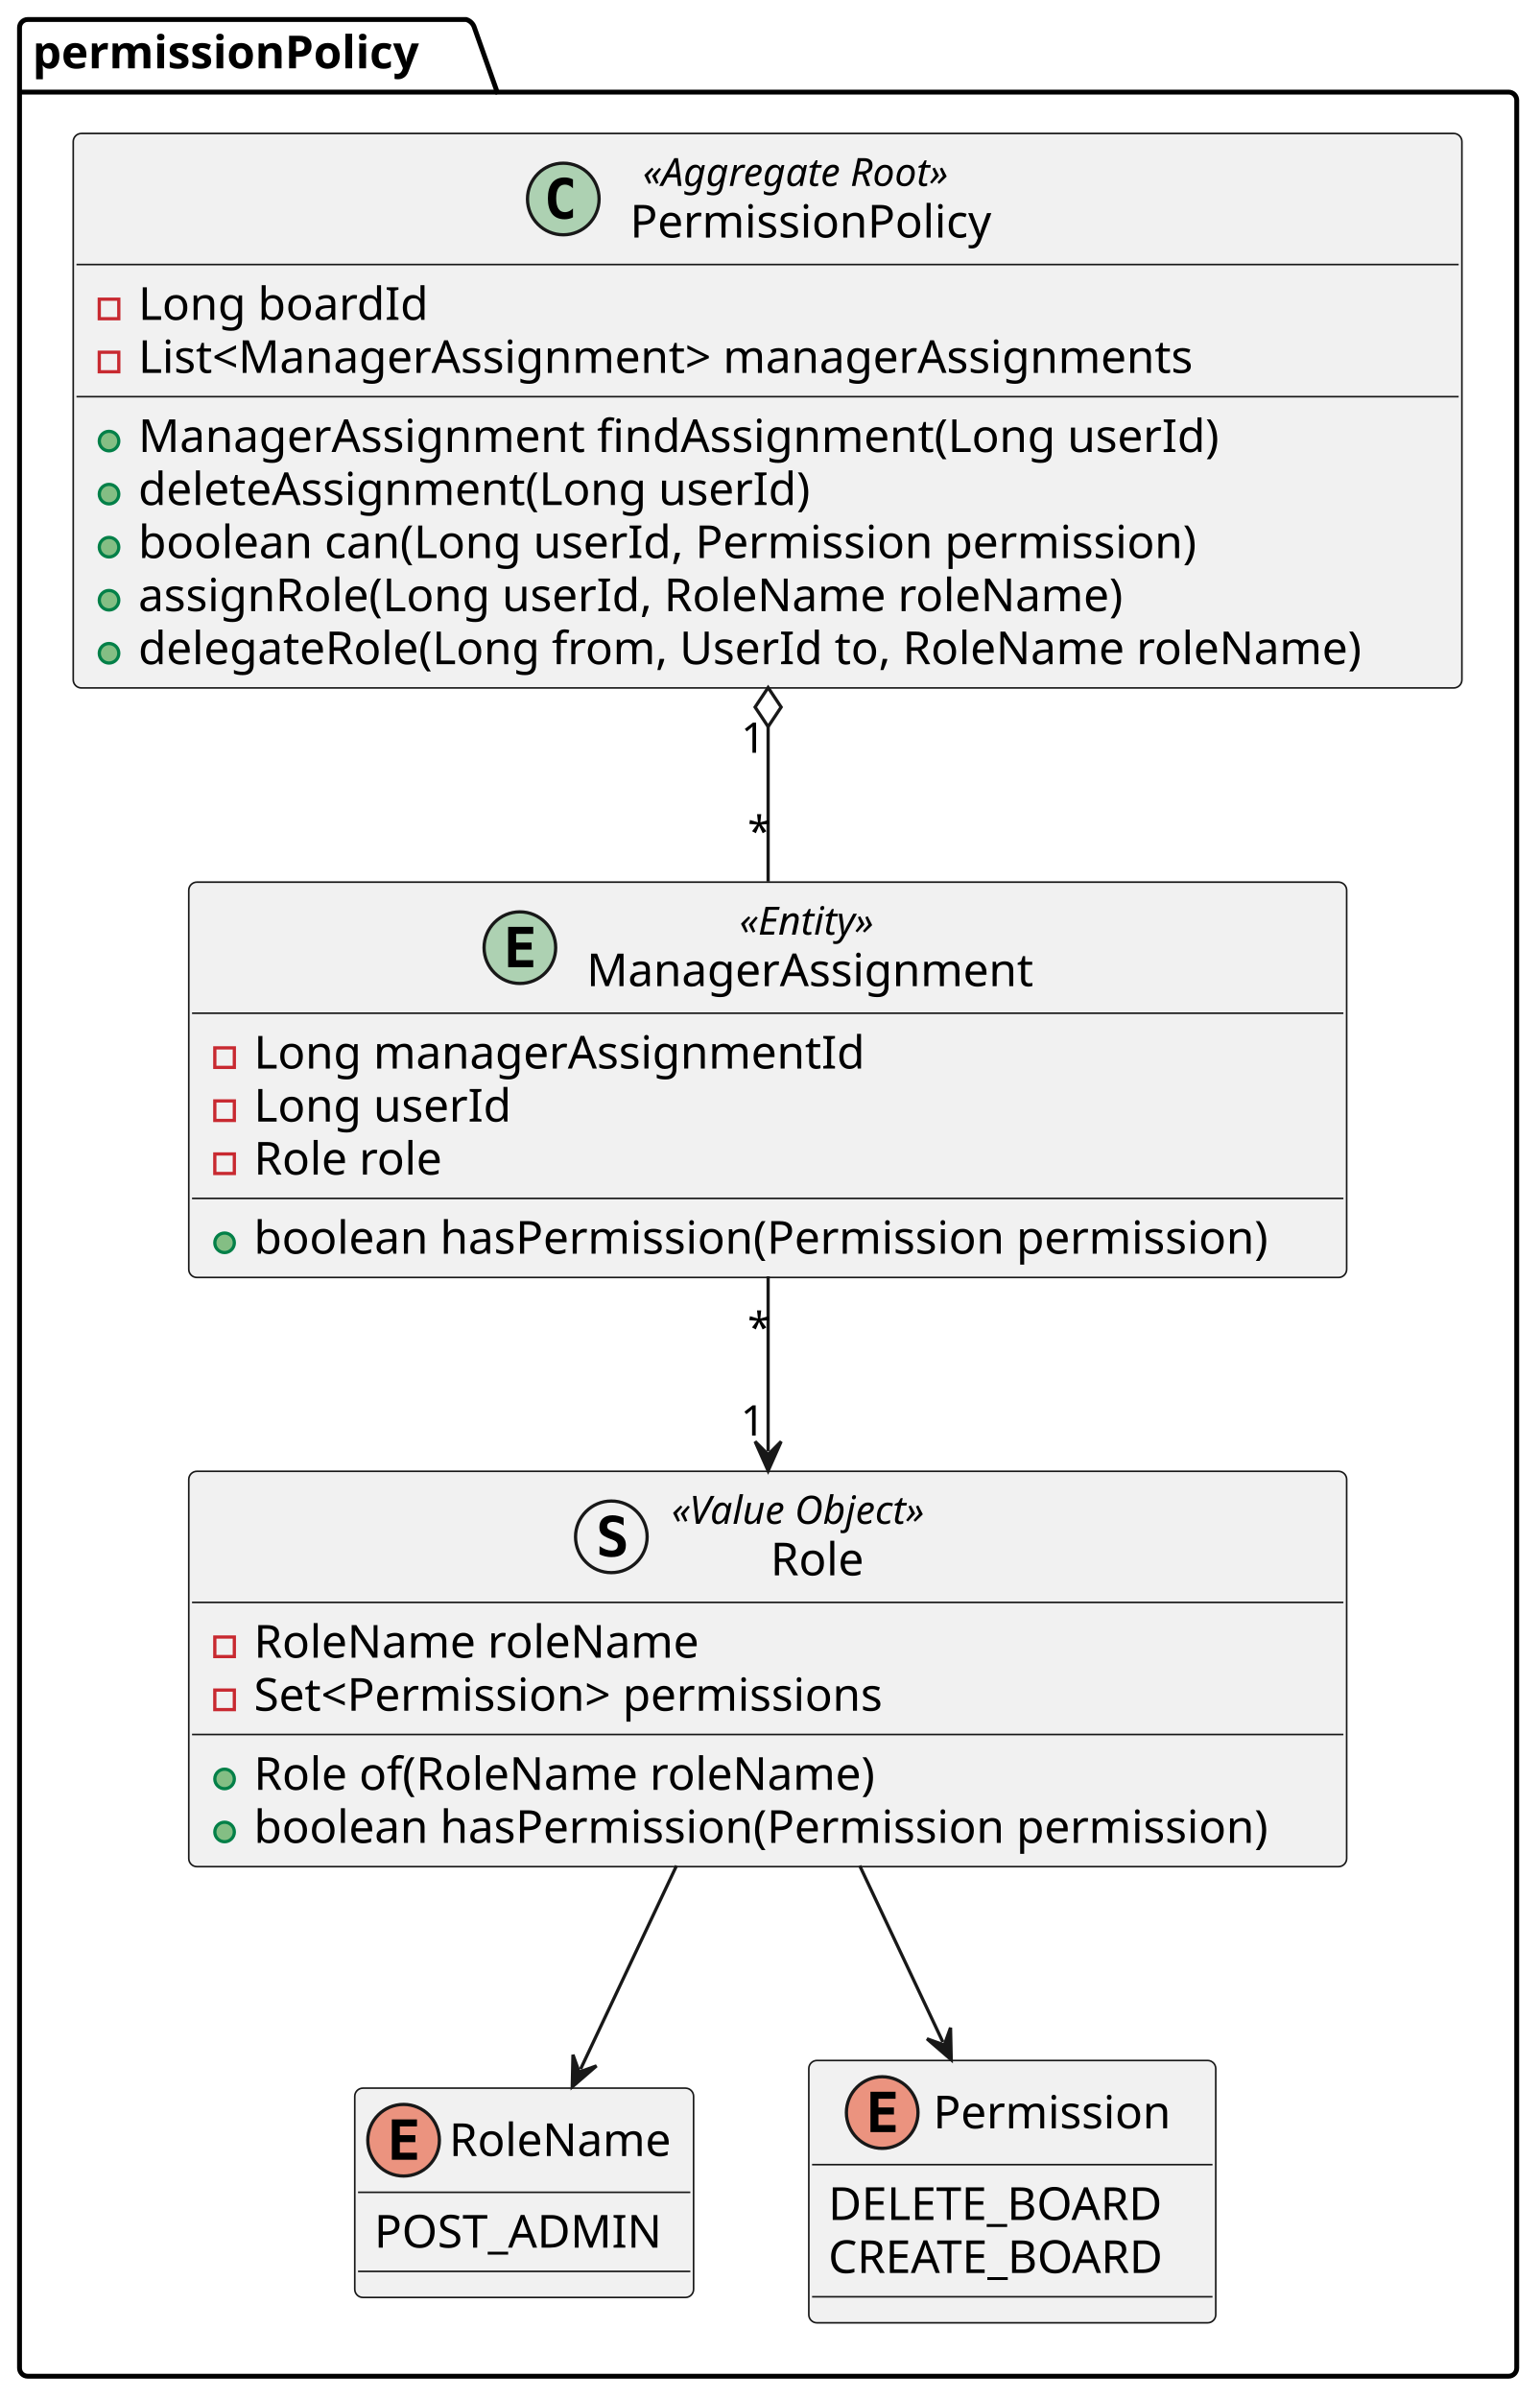
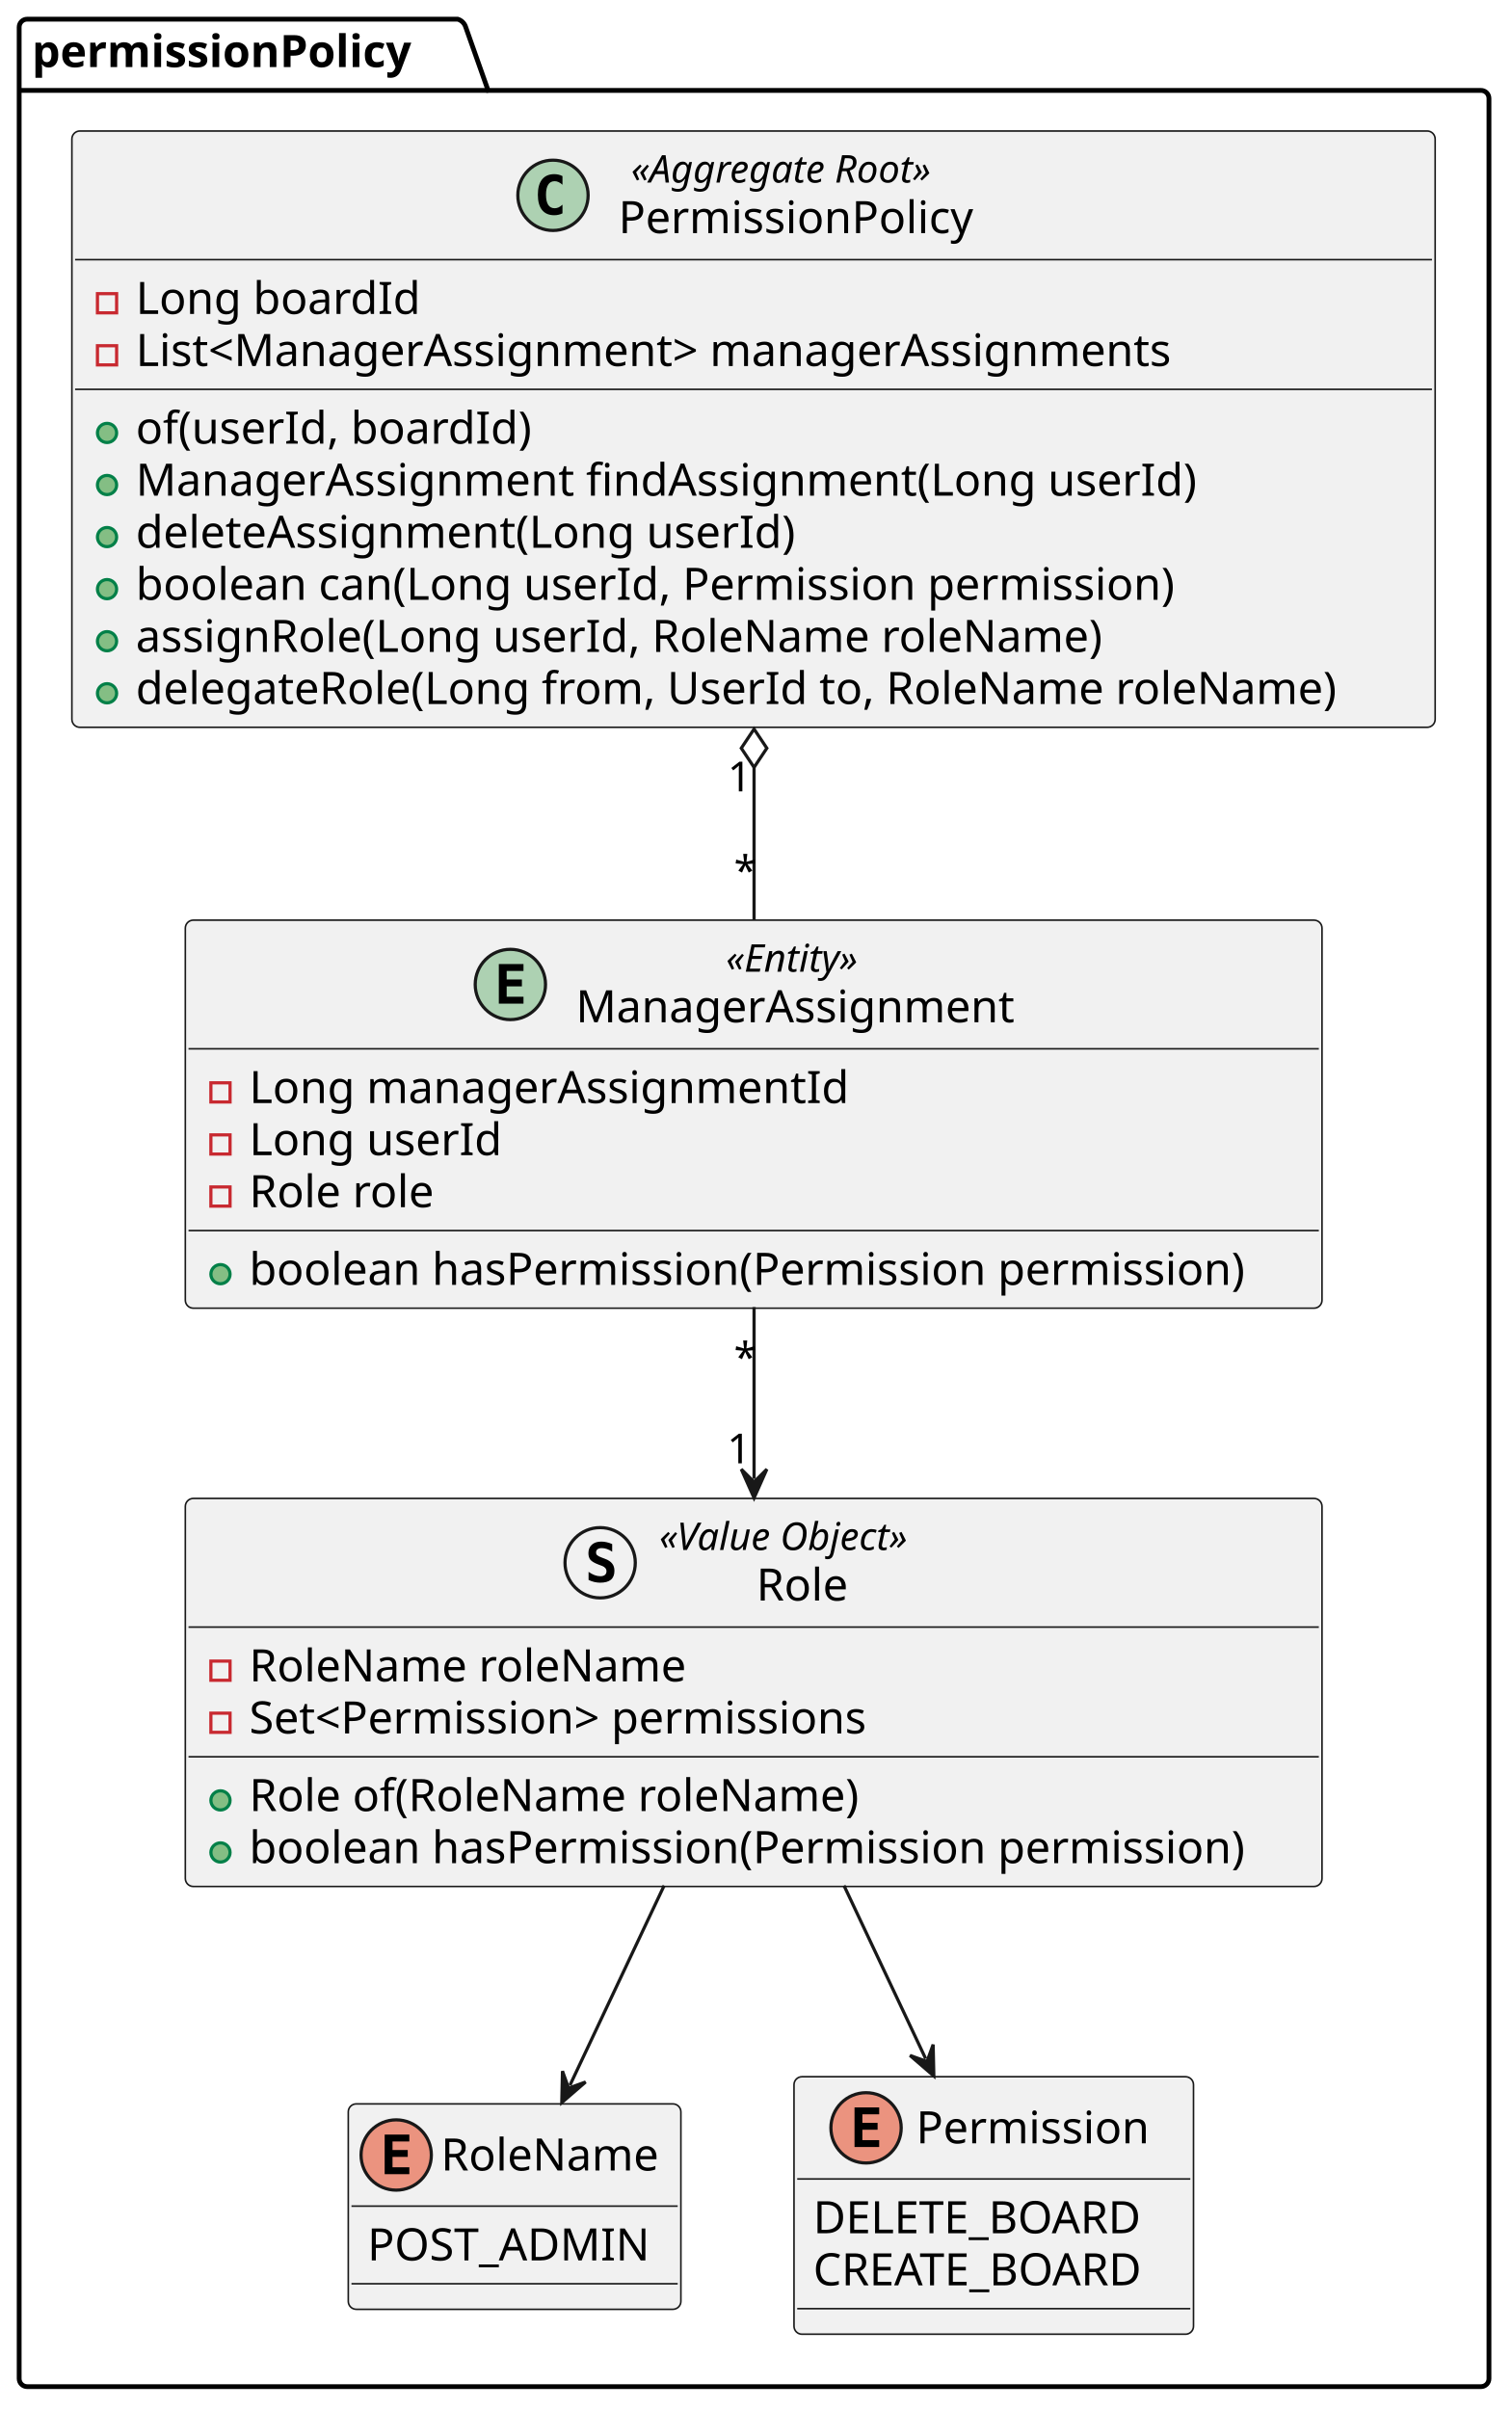
- <svg xmlns="http://www.w3.org/2000/svg" contentStyleType="text/css" data-diagram-type="CLASS" height="737px" preserveAspectRatio="none" style="width:473px;height:737px;background:#FFFFFF;" version="1.1" viewBox="0 0 473 737" width="473px" zoomAndPan="magnify">
+ <svg xmlns="http://www.w3.org/2000/svg" contentStyleType="text/css" data-diagram-type="CLASS" height="754px" preserveAspectRatio="none" style="width:473px;height:754px;background:#FFFFFF;" version="1.1" viewBox="0 0 473 754" width="473px" zoomAndPan="magnify">
  <defs />
  <g>
    <g class="cluster" data-entity="permissionPolicy" data-source-line="1" data-uid="ent0002" id="cluster_permissionPolicy">
-       <path d="M8.5,6 L143.259,6 A3.75,3.75 0 0 1 145.759,8.5 L152.759,28.297 L463.5,28.297 A2.5,2.5 0 0 1 466,30.797 L466,727.5 A2.5,2.5 0 0 1 463.5,730 L8.5,730 A2.5,2.5 0 0 1 6,727.5 L6,8.5 A2.5,2.5 0 0 1 8.5,6" fill="none" style="stroke:#000000;stroke-width:1.5;" />
+       <path d="M8.5,6 L143.259,6 A3.75,3.75 0 0 1 145.759,8.5 L152.759,28.297 L463.5,28.297 A2.5,2.5 0 0 1 466,30.797 L466,744.5 A2.5,2.5 0 0 1 463.5,747 L8.5,747 A2.5,2.5 0 0 1 6,744.5 L6,8.5 A2.5,2.5 0 0 1 8.5,6" fill="none" style="stroke:#000000;stroke-width:1.5;" />
      <line style="stroke:#000000;stroke-width:1.5;" x1="6" x2="152.759" y1="28.297" y2="28.297" />
      <text fill="#000000" font-family="sans-serif" font-size="14" font-weight="bold" lengthAdjust="spacing" textLength="133.759" x="10" y="20.995">permissionPolicy</text>
    </g>
    <g class="entity" data-entity="PermissionPolicy" data-source-line="2" data-uid="ent0003" id="entity_PermissionPolicy">
-       <rect fill="#F1F1F1" height="170.344" rx="2.5" ry="2.5" style="stroke:#181818;stroke-width:0.5;" width="426.661" x="22.5" y="41" />
+       <rect fill="#F1F1F1" height="186.641" rx="2.5" ry="2.5" style="stroke:#181818;stroke-width:0.5;" width="426.661" x="22.5" y="41" />
      <ellipse cx="173.068" cy="61.133" fill="#ADD1B2" rx="11" ry="11" style="stroke:#181818;stroke-width:1;" />
      <path d="M176.037,66.773 Q175.459,67.07 174.818,67.211 Q174.178,67.367 173.475,67.367 Q170.975,67.367 169.647,65.727 Q168.334,64.07 168.334,60.945 Q168.334,57.82 169.647,56.164 Q170.975,54.508 173.475,54.508 Q174.178,54.508 174.818,54.664 Q175.475,54.82 176.037,55.117 L176.037,57.836 Q175.412,57.258 174.818,56.992 Q174.225,56.711 173.6,56.711 Q172.256,56.711 171.568,57.789 Q170.881,58.852 170.881,60.945 Q170.881,63.039 171.568,64.117 Q172.256,65.18 173.6,65.18 Q174.225,65.18 174.818,64.914 Q175.412,64.633 176.037,64.055 L176.037,66.773 Z " fill="#000000" />
      <text fill="#000000" font-family="sans-serif" font-size="12" font-style="italic" lengthAdjust="spacing" textLength="109.172" x="197.495" y="57.139">«Aggregate Root»</text>
      <text fill="#000000" font-family="sans-serif" font-size="14" lengthAdjust="spacing" textLength="117.024" x="193.568" y="72.964">PermissionPolicy</text>
      <line style="stroke:#181818;stroke-width:0.5;" x1="23.5" x2="448.161" y1="81.266" y2="81.266" />
      <rect fill="none" height="6" style="stroke:#C82930;stroke-width:1;" width="6" x="30.5" y="91.914" />
      <text fill="#000000" font-family="sans-serif" font-size="14" lengthAdjust="spacing" textLength="92.265" x="42.5" y="98.261">Long boardId</text>
      <rect fill="none" height="6" style="stroke:#C82930;stroke-width:1;" width="6" x="30.5" y="108.211" />
      <text fill="#000000" font-family="sans-serif" font-size="14" lengthAdjust="spacing" textLength="348.824" x="42.5" y="114.558">List&lt;ManagerAssignment&gt; managerAssignments</text>
      <line style="stroke:#181818;stroke-width:0.5;" x1="23.5" x2="448.161" y1="121.859" y2="121.859" />
      <ellipse cx="33.5" cy="135.508" fill="#84BE84" rx="3" ry="3" style="stroke:#038048;stroke-width:1;" />
-       <text fill="#000000" font-family="sans-serif" font-size="14" lengthAdjust="spacing" textLength="350.301" x="42.5" y="138.855">ManagerAssignment findAssignment(Long userId)</text>
+       <text fill="#000000" font-family="sans-serif" font-size="14" lengthAdjust="spacing" textLength="130.56" x="42.5" y="138.855">of(userId, boardId)</text>
      <ellipse cx="33.5" cy="151.805" fill="#84BE84" rx="3" ry="3" style="stroke:#038048;stroke-width:1;" />
-       <text fill="#000000" font-family="sans-serif" font-size="14" lengthAdjust="spacing" textLength="219.584" x="42.5" y="155.151">deleteAssignment(Long userId)</text>
+       <text fill="#000000" font-family="sans-serif" font-size="14" lengthAdjust="spacing" textLength="350.301" x="42.5" y="155.151">ManagerAssignment findAssignment(Long userId)</text>
      <ellipse cx="33.5" cy="168.102" fill="#84BE84" rx="3" ry="3" style="stroke:#038048;stroke-width:1;" />
-       <text fill="#000000" font-family="sans-serif" font-size="14" lengthAdjust="spacing" textLength="344.928" x="42.5" y="171.448">boolean can(Long userId, Permission permission)</text>
+       <text fill="#000000" font-family="sans-serif" font-size="14" lengthAdjust="spacing" textLength="219.584" x="42.5" y="171.448">deleteAssignment(Long userId)</text>
      <ellipse cx="33.5" cy="184.398" fill="#84BE84" rx="3" ry="3" style="stroke:#038048;stroke-width:1;" />
-       <text fill="#000000" font-family="sans-serif" font-size="14" lengthAdjust="spacing" textLength="322.239" x="42.5" y="187.745">assignRole(Long userId, RoleName roleName)</text>
+       <text fill="#000000" font-family="sans-serif" font-size="14" lengthAdjust="spacing" textLength="344.928" x="42.5" y="187.745">boolean can(Long userId, Permission permission)</text>
      <ellipse cx="33.5" cy="200.695" fill="#84BE84" rx="3" ry="3" style="stroke:#038048;stroke-width:1;" />
-       <text fill="#000000" font-family="sans-serif" font-size="14" lengthAdjust="spacing" textLength="400.661" x="42.5" y="204.042">delegateRole(Long from, UserId to, RoleName roleName)</text>
+       <text fill="#000000" font-family="sans-serif" font-size="14" lengthAdjust="spacing" textLength="322.239" x="42.5" y="204.042">assignRole(Long userId, RoleName roleName)</text>
+       <ellipse cx="33.5" cy="216.992" fill="#84BE84" rx="3" ry="3" style="stroke:#038048;stroke-width:1;" />
+       <text fill="#000000" font-family="sans-serif" font-size="14" lengthAdjust="spacing" textLength="400.661" x="42.5" y="220.339">delegateRole(Long from, UserId to, RoleName roleName)</text>
    </g>
-     <g class="entity" data-entity="ManagerAssignment" data-source-line="12" data-uid="ent0004" id="entity_ManagerAssignment">
-       <rect fill="#F1F1F1" height="121.453" rx="2.5" ry="2.5" style="stroke:#181818;stroke-width:0.5;" width="355.752" x="58" y="271" />
-       <ellipse cx="159.729" cy="291.133" fill="#ADD1B2" rx="11" ry="11" style="stroke:#181818;stroke-width:1;" />
-       <path d="M163.838,297.133 L156.12,297.133 L156.12,284.742 L163.838,284.742 L163.838,286.898 L158.573,286.898 L158.573,289.57 L163.338,289.57 L163.338,291.727 L158.573,291.727 L158.573,294.977 L163.838,294.977 L163.838,297.133 Z " fill="#000000" />
-       <text fill="#000000" font-family="sans-serif" font-size="12" font-style="italic" lengthAdjust="spacing" textLength="49.846" x="227.203" y="287.139">«Entity»</text>
-       <text fill="#000000" font-family="sans-serif" font-size="14" lengthAdjust="spacing" textLength="143.794" x="180.229" y="302.964">ManagerAssignment</text>
-       <line style="stroke:#181818;stroke-width:0.5;" x1="59" x2="412.752" y1="311.266" y2="311.266" />
-       <rect fill="none" height="6" style="stroke:#C82930;stroke-width:1;" width="6" x="66" y="321.914" />
-       <text fill="#000000" font-family="sans-serif" font-size="14" lengthAdjust="spacing" textLength="196.943" x="78" y="328.261">Long managerAssignmentId</text>
-       <rect fill="none" height="6" style="stroke:#C82930;stroke-width:1;" width="6" x="66" y="338.211" />
-       <text fill="#000000" font-family="sans-serif" font-size="14" lengthAdjust="spacing" textLength="82.127" x="78" y="344.558">Long userId</text>
-       <rect fill="none" height="6" style="stroke:#C82930;stroke-width:1;" width="6" x="66" y="354.508" />
-       <text fill="#000000" font-family="sans-serif" font-size="14" lengthAdjust="spacing" textLength="62.07" x="78" y="360.854">Role role</text>
-       <line style="stroke:#181818;stroke-width:0.5;" x1="59" x2="412.752" y1="368.156" y2="368.156" />
-       <ellipse cx="69" cy="381.805" fill="#84BE84" rx="3" ry="3" style="stroke:#038048;stroke-width:1;" />
-       <text fill="#000000" font-family="sans-serif" font-size="14" lengthAdjust="spacing" textLength="329.752" x="78" y="385.151">boolean hasPermission(Permission permission)</text>
+     <g class="entity" data-entity="ManagerAssignment" data-source-line="13" data-uid="ent0004" id="entity_ManagerAssignment">
+       <rect fill="#F1F1F1" height="121.453" rx="2.5" ry="2.5" style="stroke:#181818;stroke-width:0.5;" width="355.752" x="58" y="288" />
+       <ellipse cx="159.729" cy="308.133" fill="#ADD1B2" rx="11" ry="11" style="stroke:#181818;stroke-width:1;" />
+       <path d="M163.838,314.133 L156.12,314.133 L156.12,301.742 L163.838,301.742 L163.838,303.898 L158.573,303.898 L158.573,306.57 L163.338,306.57 L163.338,308.727 L158.573,308.727 L158.573,311.977 L163.838,311.977 L163.838,314.133 Z " fill="#000000" />
+       <text fill="#000000" font-family="sans-serif" font-size="12" font-style="italic" lengthAdjust="spacing" textLength="49.846" x="227.203" y="304.139">«Entity»</text>
+       <text fill="#000000" font-family="sans-serif" font-size="14" lengthAdjust="spacing" textLength="143.794" x="180.229" y="319.964">ManagerAssignment</text>
+       <line style="stroke:#181818;stroke-width:0.5;" x1="59" x2="412.752" y1="328.266" y2="328.266" />
+       <rect fill="none" height="6" style="stroke:#C82930;stroke-width:1;" width="6" x="66" y="338.914" />
+       <text fill="#000000" font-family="sans-serif" font-size="14" lengthAdjust="spacing" textLength="196.943" x="78" y="345.261">Long managerAssignmentId</text>
+       <rect fill="none" height="6" style="stroke:#C82930;stroke-width:1;" width="6" x="66" y="355.211" />
+       <text fill="#000000" font-family="sans-serif" font-size="14" lengthAdjust="spacing" textLength="82.127" x="78" y="361.558">Long userId</text>
+       <rect fill="none" height="6" style="stroke:#C82930;stroke-width:1;" width="6" x="66" y="371.508" />
+       <text fill="#000000" font-family="sans-serif" font-size="14" lengthAdjust="spacing" textLength="62.07" x="78" y="377.854">Role role</text>
+       <line style="stroke:#181818;stroke-width:0.5;" x1="59" x2="412.752" y1="385.156" y2="385.156" />
+       <ellipse cx="69" cy="398.805" fill="#84BE84" rx="3" ry="3" style="stroke:#038048;stroke-width:1;" />
+       <text fill="#000000" font-family="sans-serif" font-size="14" lengthAdjust="spacing" textLength="329.752" x="78" y="402.151">boolean hasPermission(Permission permission)</text>
    </g>
-     <g class="entity" data-entity="Role" data-source-line="19" data-uid="ent0005" id="entity_Role">
-       <rect fill="#F1F1F1" height="121.453" rx="2.5" ry="2.5" style="stroke:#181818;stroke-width:0.5;" width="355.752" x="58" y="452" />
-       <ellipse cx="187.829" cy="472.133" fill="#F1F1F1" rx="11" ry="11" style="stroke:#181818;stroke-width:1;" />
-       <path d="M187.314,472.695 Q185.454,471.992 184.798,471.227 Q184.157,470.445 184.157,469.133 Q184.157,467.445 185.235,466.477 Q186.314,465.508 188.189,465.508 Q189.048,465.508 189.892,465.711 Q190.751,465.898 191.595,466.289 L191.595,468.68 Q190.814,468.117 189.985,467.836 Q189.173,467.539 188.376,467.539 Q187.501,467.539 187.017,467.898 Q186.548,468.258 186.548,468.914 Q186.548,469.43 186.892,469.773 Q187.235,470.102 188.329,470.508 L189.392,470.914 Q190.876,471.461 191.579,472.367 Q192.298,473.273 192.298,474.648 Q192.298,476.523 191.189,477.445 Q190.079,478.367 187.829,478.367 Q186.907,478.367 185.985,478.148 Q185.064,477.93 184.204,477.508 L184.204,474.977 Q185.173,475.664 186.095,476.008 Q187.017,476.352 187.907,476.352 Q188.814,476.352 189.314,475.945 Q189.814,475.523 189.814,474.789 Q189.814,474.227 189.47,473.82 Q189.142,473.398 188.517,473.148 L187.314,472.695 Z " fill="#000000" />
-       <text fill="#000000" font-family="sans-serif" font-size="12" font-style="italic" lengthAdjust="spacing" textLength="91.594" x="206.329" y="468.139">«Value Object»</text>
-       <text fill="#000000" font-family="sans-serif" font-size="14" lengthAdjust="spacing" textLength="30.796" x="236.728" y="483.964">Role</text>
-       <line style="stroke:#181818;stroke-width:0.5;" x1="59" x2="412.752" y1="492.266" y2="492.266" />
-       <rect fill="none" height="6" style="stroke:#C82930;stroke-width:1;" width="6" x="66" y="502.914" />
-       <text fill="#000000" font-family="sans-serif" font-size="14" lengthAdjust="spacing" textLength="144.676" x="78" y="509.261">RoleName roleName</text>
-       <rect fill="none" height="6" style="stroke:#C82930;stroke-width:1;" width="6" x="66" y="519.211" />
-       <text fill="#000000" font-family="sans-serif" font-size="14" lengthAdjust="spacing" textLength="211.148" x="78" y="525.558">Set&lt;Permission&gt; permissions</text>
-       <line style="stroke:#181818;stroke-width:0.5;" x1="59" x2="412.752" y1="532.859" y2="532.859" />
-       <ellipse cx="69" cy="546.508" fill="#84BE84" rx="3" ry="3" style="stroke:#038048;stroke-width:1;" />
-       <text fill="#000000" font-family="sans-serif" font-size="14" lengthAdjust="spacing" textLength="204.34" x="78" y="549.855">Role of(RoleName roleName)</text>
-       <ellipse cx="69" cy="562.805" fill="#84BE84" rx="3" ry="3" style="stroke:#038048;stroke-width:1;" />
-       <text fill="#000000" font-family="sans-serif" font-size="14" lengthAdjust="spacing" textLength="329.752" x="78" y="566.151">boolean hasPermission(Permission permission)</text>
+     <g class="entity" data-entity="Role" data-source-line="20" data-uid="ent0005" id="entity_Role">
+       <rect fill="#F1F1F1" height="121.453" rx="2.5" ry="2.5" style="stroke:#181818;stroke-width:0.5;" width="355.752" x="58" y="469" />
+       <ellipse cx="187.829" cy="489.133" fill="#F1F1F1" rx="11" ry="11" style="stroke:#181818;stroke-width:1;" />
+       <path d="M187.314,489.695 Q185.454,488.992 184.798,488.227 Q184.157,487.445 184.157,486.133 Q184.157,484.445 185.235,483.477 Q186.314,482.508 188.189,482.508 Q189.048,482.508 189.892,482.711 Q190.751,482.898 191.595,483.289 L191.595,485.68 Q190.814,485.117 189.985,484.836 Q189.173,484.539 188.376,484.539 Q187.501,484.539 187.017,484.898 Q186.548,485.258 186.548,485.914 Q186.548,486.43 186.892,486.773 Q187.235,487.102 188.329,487.508 L189.392,487.914 Q190.876,488.461 191.579,489.367 Q192.298,490.273 192.298,491.648 Q192.298,493.523 191.189,494.445 Q190.079,495.367 187.829,495.367 Q186.907,495.367 185.985,495.148 Q185.064,494.93 184.204,494.508 L184.204,491.977 Q185.173,492.664 186.095,493.008 Q187.017,493.352 187.907,493.352 Q188.814,493.352 189.314,492.945 Q189.814,492.523 189.814,491.789 Q189.814,491.227 189.47,490.82 Q189.142,490.398 188.517,490.148 L187.314,489.695 Z " fill="#000000" />
+       <text fill="#000000" font-family="sans-serif" font-size="12" font-style="italic" lengthAdjust="spacing" textLength="91.594" x="206.329" y="485.139">«Value Object»</text>
+       <text fill="#000000" font-family="sans-serif" font-size="14" lengthAdjust="spacing" textLength="30.796" x="236.728" y="500.964">Role</text>
+       <line style="stroke:#181818;stroke-width:0.5;" x1="59" x2="412.752" y1="509.266" y2="509.266" />
+       <rect fill="none" height="6" style="stroke:#C82930;stroke-width:1;" width="6" x="66" y="519.914" />
+       <text fill="#000000" font-family="sans-serif" font-size="14" lengthAdjust="spacing" textLength="144.676" x="78" y="526.261">RoleName roleName</text>
+       <rect fill="none" height="6" style="stroke:#C82930;stroke-width:1;" width="6" x="66" y="536.211" />
+       <text fill="#000000" font-family="sans-serif" font-size="14" lengthAdjust="spacing" textLength="211.148" x="78" y="542.558">Set&lt;Permission&gt; permissions</text>
+       <line style="stroke:#181818;stroke-width:0.5;" x1="59" x2="412.752" y1="549.859" y2="549.859" />
+       <ellipse cx="69" cy="563.508" fill="#84BE84" rx="3" ry="3" style="stroke:#038048;stroke-width:1;" />
+       <text fill="#000000" font-family="sans-serif" font-size="14" lengthAdjust="spacing" textLength="204.34" x="78" y="566.855">Role of(RoleName roleName)</text>
+       <ellipse cx="69" cy="579.805" fill="#84BE84" rx="3" ry="3" style="stroke:#038048;stroke-width:1;" />
+       <text fill="#000000" font-family="sans-serif" font-size="14" lengthAdjust="spacing" textLength="329.752" x="78" y="583.151">boolean hasPermission(Permission permission)</text>
    </g>
-     <g class="entity" data-entity="RoleName" data-source-line="26" data-uid="ent0006" id="entity_RoleName">
-       <rect fill="#F1F1F1" height="64.297" rx="2.5" ry="2.5" style="stroke:#181818;stroke-width:0.5;" width="104.099" x="109" y="641.5" />
-       <ellipse cx="124" cy="657.5" fill="#EB937F" rx="11" ry="11" style="stroke:#181818;stroke-width:1;" />
-       <path d="M128.109,663.5 L120.391,663.5 L120.391,651.109 L128.109,651.109 L128.109,653.266 L122.844,653.266 L122.844,655.938 L127.609,655.938 L127.609,658.094 L122.844,658.094 L122.844,661.344 L128.109,661.344 L128.109,663.5 Z " fill="#000000" />
-       <text fill="#000000" font-family="sans-serif" font-size="14" lengthAdjust="spacing" textLength="72.099" x="138" y="662.347">RoleName</text>
-       <line style="stroke:#181818;stroke-width:0.5;" x1="110" x2="212.099" y1="673.5" y2="673.5" />
-       <text fill="#000000" font-family="sans-serif" font-size="14" lengthAdjust="spacing" textLength="90.939" x="115" y="690.495">POST_ADMIN</text>
-       <line style="stroke:#181818;stroke-width:0.5;" x1="110" x2="212.099" y1="697.797" y2="697.797" />
+     <g class="entity" data-entity="RoleName" data-source-line="27" data-uid="ent0006" id="entity_RoleName">
+       <rect fill="#F1F1F1" height="64.297" rx="2.5" ry="2.5" style="stroke:#181818;stroke-width:0.5;" width="104.099" x="109" y="658.5" />
+       <ellipse cx="124" cy="674.5" fill="#EB937F" rx="11" ry="11" style="stroke:#181818;stroke-width:1;" />
+       <path d="M128.109,680.5 L120.391,680.5 L120.391,668.109 L128.109,668.109 L128.109,670.266 L122.844,670.266 L122.844,672.938 L127.609,672.938 L127.609,675.094 L122.844,675.094 L122.844,678.344 L128.109,678.344 L128.109,680.5 Z " fill="#000000" />
+       <text fill="#000000" font-family="sans-serif" font-size="14" lengthAdjust="spacing" textLength="72.099" x="138" y="679.347">RoleName</text>
+       <line style="stroke:#181818;stroke-width:0.5;" x1="110" x2="212.099" y1="690.5" y2="690.5" />
+       <text fill="#000000" font-family="sans-serif" font-size="14" lengthAdjust="spacing" textLength="90.939" x="115" y="707.495">POST_ADMIN</text>
+       <line style="stroke:#181818;stroke-width:0.5;" x1="110" x2="212.099" y1="714.797" y2="714.797" />
    </g>
-     <g class="entity" data-entity="Permission" data-source-line="30" data-uid="ent0007" id="entity_Permission">
-       <rect fill="#F1F1F1" height="80.594" rx="2.5" ry="2.5" style="stroke:#181818;stroke-width:0.5;" width="125.032" x="248.5" y="633" />
-       <ellipse cx="271.05" cy="649" fill="#EB937F" rx="11" ry="11" style="stroke:#181818;stroke-width:1;" />
-       <path d="M275.159,655 L267.44,655 L267.44,642.609 L275.159,642.609 L275.159,644.766 L269.894,644.766 L269.894,647.438 L274.659,647.438 L274.659,649.594 L269.894,649.594 L269.894,652.844 L275.159,652.844 L275.159,655 Z " fill="#000000" />
-       <text fill="#000000" font-family="sans-serif" font-size="14" lengthAdjust="spacing" textLength="76.255" x="286.728" y="653.847">Permission</text>
-       <line style="stroke:#181818;stroke-width:0.5;" x1="249.5" x2="372.532" y1="665" y2="665" />
-       <text fill="#000000" font-family="sans-serif" font-size="14" lengthAdjust="spacing" textLength="111.378" x="254.5" y="681.995">DELETE_BOARD</text>
-       <text fill="#000000" font-family="sans-serif" font-size="14" lengthAdjust="spacing" textLength="113.032" x="254.5" y="698.292">CREATE_BOARD</text>
-       <line style="stroke:#181818;stroke-width:0.5;" x1="249.5" x2="372.532" y1="705.594" y2="705.594" />
+     <g class="entity" data-entity="Permission" data-source-line="31" data-uid="ent0007" id="entity_Permission">
+       <rect fill="#F1F1F1" height="80.594" rx="2.5" ry="2.5" style="stroke:#181818;stroke-width:0.5;" width="125.032" x="248.5" y="650" />
+       <ellipse cx="271.05" cy="666" fill="#EB937F" rx="11" ry="11" style="stroke:#181818;stroke-width:1;" />
+       <path d="M275.159,672 L267.44,672 L267.44,659.609 L275.159,659.609 L275.159,661.766 L269.894,661.766 L269.894,664.438 L274.659,664.438 L274.659,666.594 L269.894,666.594 L269.894,669.844 L275.159,669.844 L275.159,672 Z " fill="#000000" />
+       <text fill="#000000" font-family="sans-serif" font-size="14" lengthAdjust="spacing" textLength="76.255" x="286.728" y="670.847">Permission</text>
+       <line style="stroke:#181818;stroke-width:0.5;" x1="249.5" x2="372.532" y1="682" y2="682" />
+       <text fill="#000000" font-family="sans-serif" font-size="14" lengthAdjust="spacing" textLength="111.378" x="254.5" y="698.995">DELETE_BOARD</text>
+       <text fill="#000000" font-family="sans-serif" font-size="14" lengthAdjust="spacing" textLength="113.032" x="254.5" y="715.292">CREATE_BOARD</text>
+       <line style="stroke:#181818;stroke-width:0.5;" x1="249.5" x2="372.532" y1="722.594" y2="722.594" />
    </g>
-     <g class="link" data-entity-1="PermissionPolicy" data-entity-2="ManagerAssignment" data-source-line="35" data-uid="lnk8" id="link_PermissionPolicy_ManagerAssignment">
-       <path codeLine="35" d="M236,223.24 C236,243.25 236,252.19 236,270.84" fill="none" id="PermissionPolicy-backto-ManagerAssignment" style="stroke:#181818;stroke-width:1;" />
-       <polygon fill="none" points="236,211.24,232,217.24,236,223.24,240,217.24,236,211.24" style="stroke:#181818;stroke-width:1;" />
-       <text fill="#000000" font-family="sans-serif" font-size="13" lengthAdjust="spacing" textLength="8.271" x="227.683" y="231.268">1</text>
-       <text fill="#000000" font-family="sans-serif" font-size="13" lengthAdjust="spacing" textLength="6.5" x="229.696" y="260.007">*</text>
+     <g class="link" data-entity-1="PermissionPolicy" data-entity-2="ManagerAssignment" data-source-line="36" data-uid="lnk8" id="link_PermissionPolicy_ManagerAssignment">
+       <path codeLine="36" d="M236,240.18 C236,260.46 236,269.39 236,287.96" fill="none" id="PermissionPolicy-backto-ManagerAssignment" style="stroke:#181818;stroke-width:1;" />
+       <polygon fill="none" points="236,228.18,232,234.18,236,240.18,240,234.18,236,228.18" style="stroke:#181818;stroke-width:1;" />
+       <text fill="#000000" font-family="sans-serif" font-size="13" lengthAdjust="spacing" textLength="8.271" x="227.729" y="247.695">1</text>
+       <text fill="#000000" font-family="sans-serif" font-size="13" lengthAdjust="spacing" textLength="6.5" x="229.696" y="277.141">*</text>
    </g>
-     <g class="link" data-entity-1="ManagerAssignment" data-entity-2="Role" data-source-line="36" data-uid="lnk9" id="link_ManagerAssignment_Role">
-       <path codeLine="36" d="M236,392.1 C236,411.33 236,426.63 236,445.85" fill="none" id="ManagerAssignment-to-Role" style="stroke:#181818;stroke-width:1;" />
-       <polygon fill="#181818" points="236,451.85,240,442.85,236,446.85,232,442.85,236,451.85" style="stroke:#181818;stroke-width:1;" />
-       <text fill="#000000" font-family="sans-serif" font-size="13" lengthAdjust="spacing" textLength="6.5" x="229.68" y="412.447">*</text>
-       <text fill="#000000" font-family="sans-serif" font-size="13" lengthAdjust="spacing" textLength="8.271" x="227.567" y="441.019">1</text>
+     <g class="link" data-entity-1="ManagerAssignment" data-entity-2="Role" data-source-line="37" data-uid="lnk9" id="link_ManagerAssignment_Role">
+       <path codeLine="37" d="M236,409.1 C236,428.33 236,443.63 236,462.85" fill="none" id="ManagerAssignment-to-Role" style="stroke:#181818;stroke-width:1;" />
+       <polygon fill="#181818" points="236,468.85,240,459.85,236,463.85,232,459.85,236,468.85" style="stroke:#181818;stroke-width:1;" />
+       <text fill="#000000" font-family="sans-serif" font-size="13" lengthAdjust="spacing" textLength="6.5" x="229.68" y="429.447">*</text>
+       <text fill="#000000" font-family="sans-serif" font-size="13" lengthAdjust="spacing" textLength="8.271" x="227.567" y="458.019">1</text>
    </g>
-     <g class="link" data-entity-1="Role" data-entity-2="RoleName" data-source-line="37" data-uid="lnk10" id="link_Role_RoleName">
-       <path codeLine="37" d="M207.86,573.16 C196.97,596.25 187.508,616.293 178.378,635.663" fill="none" id="Role-to-RoleName" style="stroke:#181818;stroke-width:1;" />
-       <polygon fill="#181818" points="175.82,641.09,183.275,634.654,177.952,636.567,176.039,631.244,175.82,641.09" style="stroke:#181818;stroke-width:1;" />
+     <g class="link" data-entity-1="Role" data-entity-2="RoleName" data-source-line="38" data-uid="lnk10" id="link_Role_RoleName">
+       <path codeLine="38" d="M207.86,590.16 C196.97,613.25 187.508,633.293 178.378,652.663" fill="none" id="Role-to-RoleName" style="stroke:#181818;stroke-width:1;" />
+       <polygon fill="#181818" points="175.82,658.09,183.275,651.654,177.952,653.567,176.039,648.244,175.82,658.09" style="stroke:#181818;stroke-width:1;" />
    </g>
-     <g class="link" data-entity-1="Role" data-entity-2="Permission" data-source-line="38" data-uid="lnk11" id="link_Role_Permission">
-       <path codeLine="38" d="M264.14,573.16 C273.53,593.07 281.213,609.332 289.703,627.352" fill="none" id="Role-to-Permission" style="stroke:#181818;stroke-width:1;" />
-       <polygon fill="#181818" points="292.26,632.78,292.043,622.933,290.129,628.257,284.806,626.343,292.26,632.78" style="stroke:#181818;stroke-width:1;" />
+     <g class="link" data-entity-1="Role" data-entity-2="Permission" data-source-line="39" data-uid="lnk11" id="link_Role_Permission">
+       <path codeLine="39" d="M264.14,590.16 C273.53,610.07 281.213,626.332 289.703,644.352" fill="none" id="Role-to-Permission" style="stroke:#181818;stroke-width:1;" />
+       <polygon fill="#181818" points="292.26,649.78,292.043,639.933,290.129,645.257,284.806,643.343,292.26,649.78" style="stroke:#181818;stroke-width:1;" />
    </g>
  </g>
</svg>
